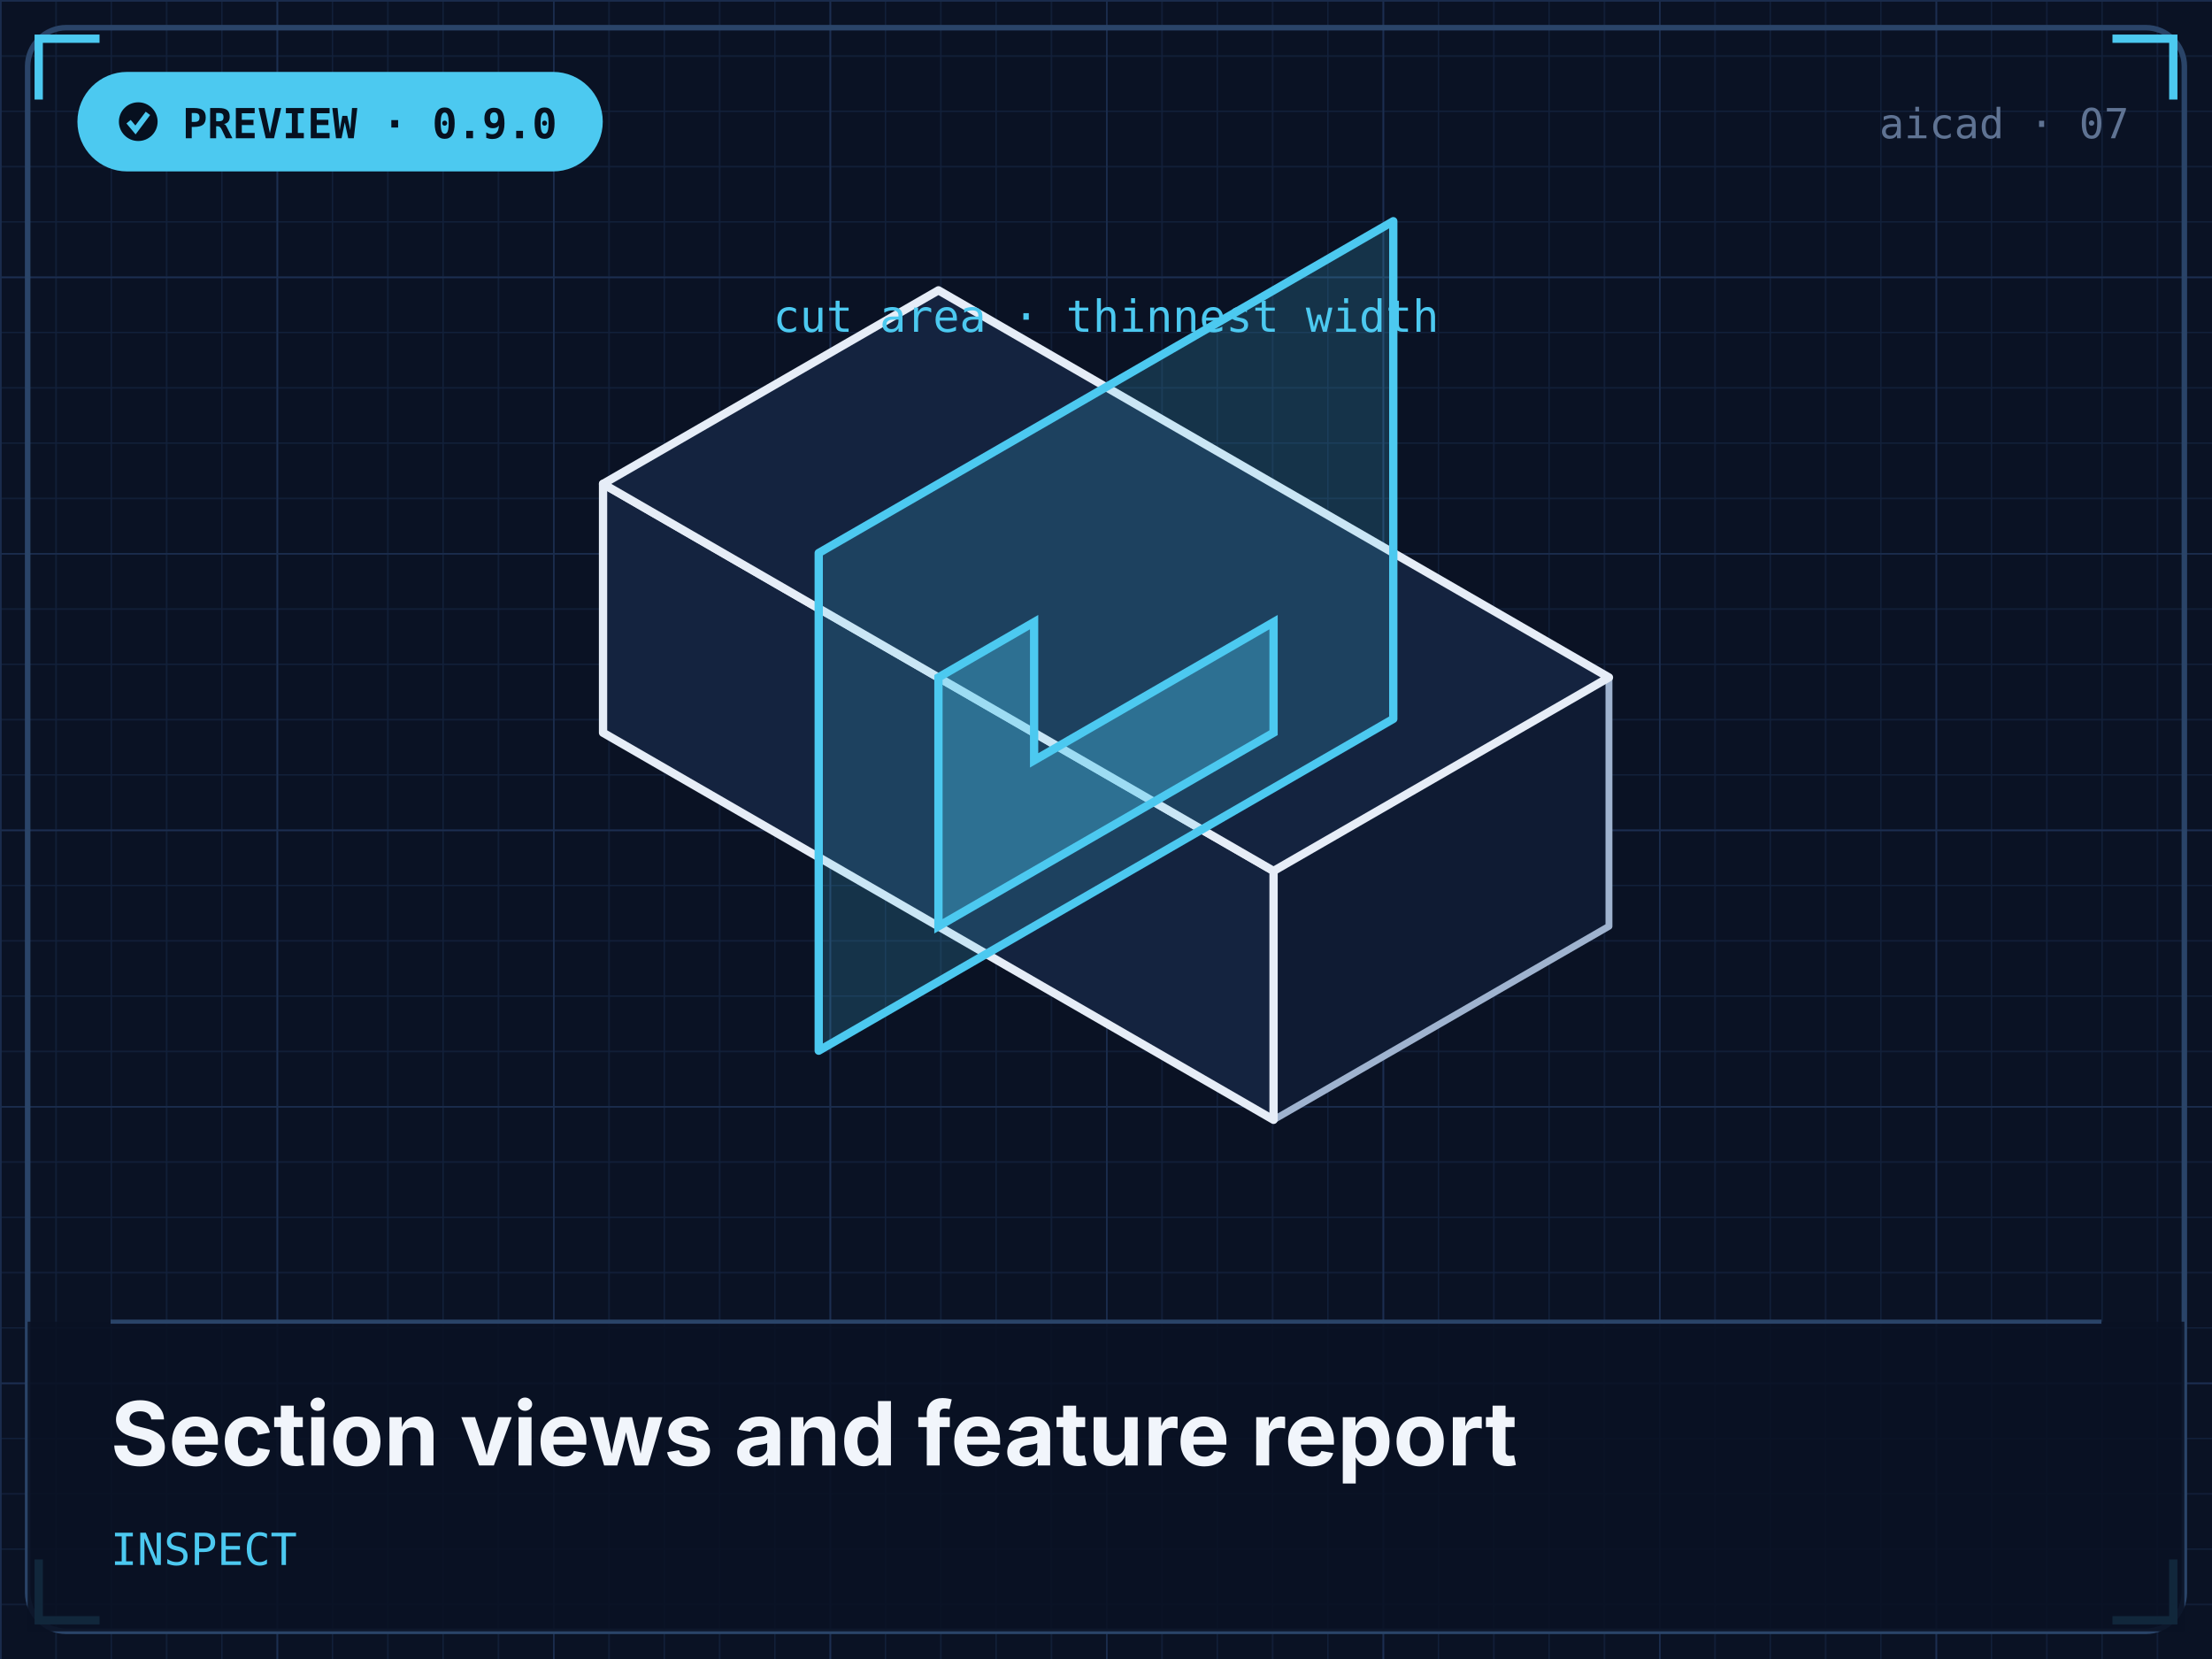
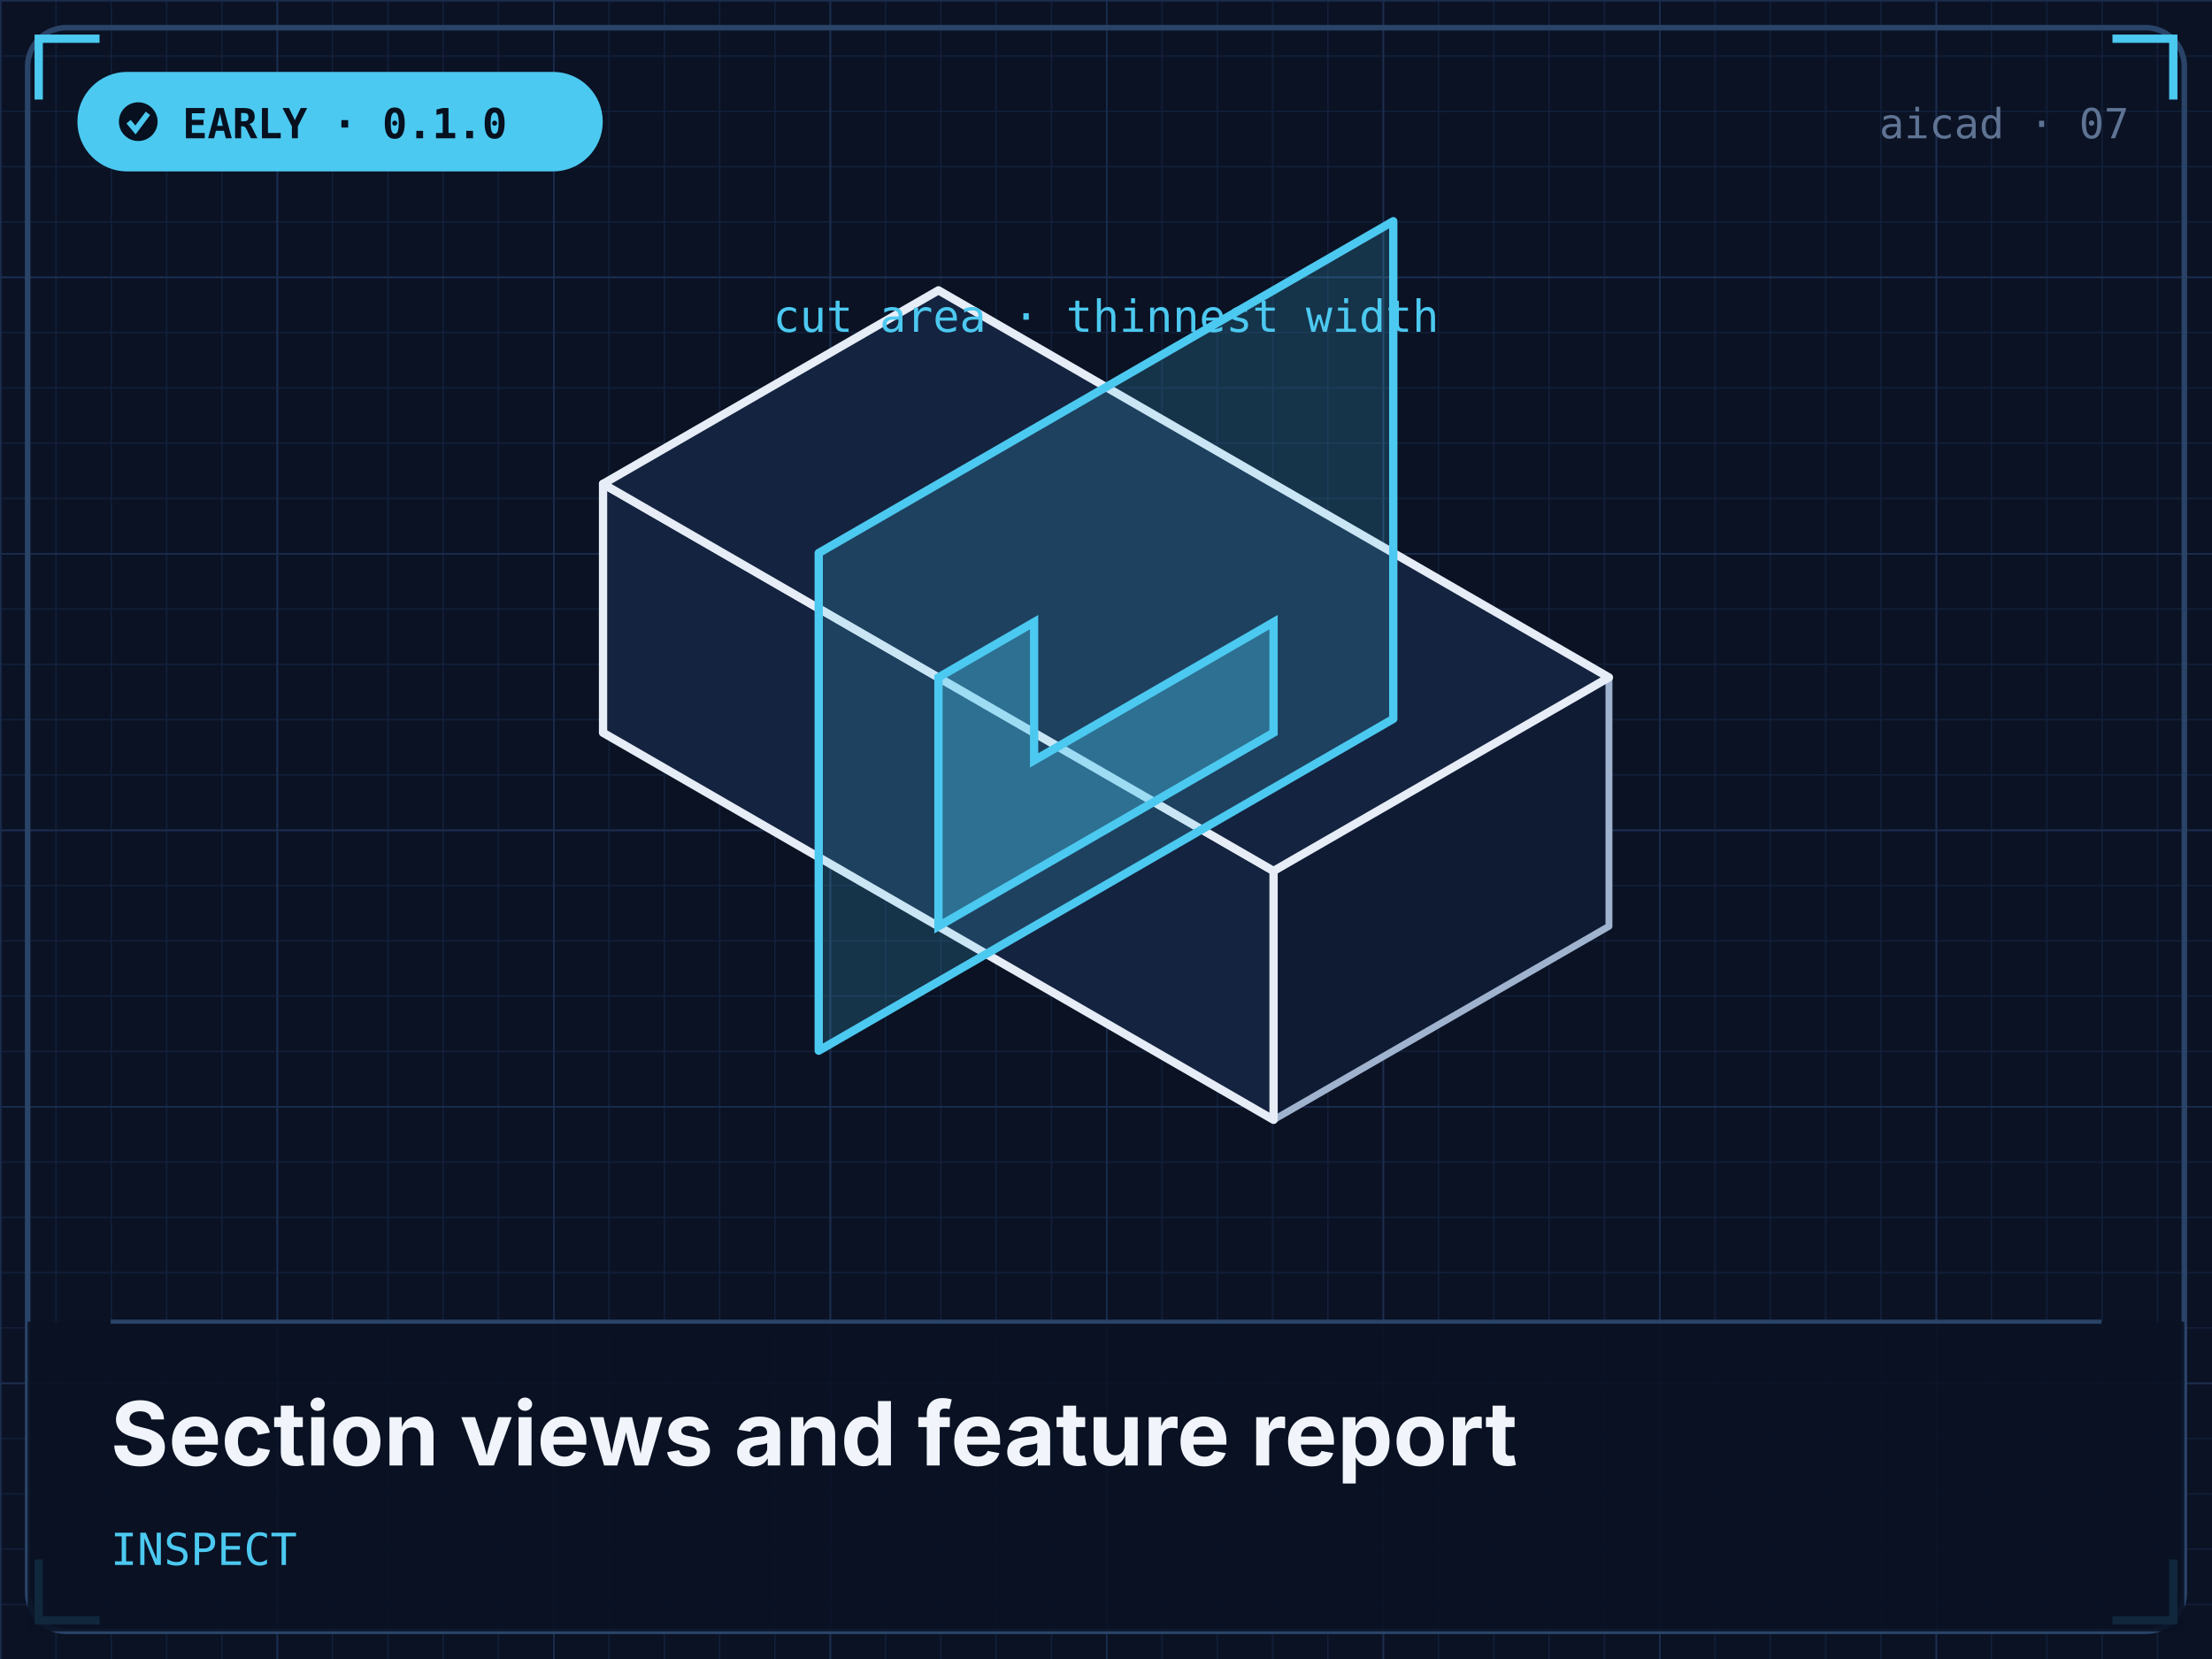
<svg xmlns="http://www.w3.org/2000/svg" width="800" height="600" viewBox="0 0 800 600" role="img" aria-label="Section views and feature report">
  <style>
.ln{fill:none;stroke:#e6edf7;stroke-width:3;stroke-linejoin:round;stroke-linecap:round}
.lf{fill:#14233f;stroke:#e6edf7;stroke-width:3;stroke-linejoin:round}
.lfi{fill:none;stroke:#14233f}
.lf2{fill:#0f1b33;stroke:#9fb3cf;stroke-width:2.5;stroke-linejoin:round}
.lf3{fill:#4cc9f0;fill-opacity:.35;stroke:#4cc9f0;stroke-width:3}
.fa{fill:#4cc9f0;fill-opacity:.18;stroke:#4cc9f0;stroke-width:3;stroke-linejoin:round}
.ac{fill:none;stroke:#4cc9f0;stroke-width:3.5;stroke-linecap:round;stroke-linejoin:round}
.ac-head{fill:#4cc9f0}
.af{fill:#4cc9f0}
.dm{stroke:#3a4d6b;stroke-width:2;fill:none}
.tl{fill:#e6edf7;font-family:'Inter','DejaVu Sans','Segoe UI',Arial,sans-serif;font-size:20px;font-weight:700}
.tm{fill:#4cc9f0;font-family:'JetBrains Mono','DejaVu Sans Mono',Consolas,monospace;font-size:16px}
.ts{fill:#9fb3cf;font-family:'Inter','DejaVu Sans','Segoe UI',Arial,sans-serif;font-size:14px}
.st-wip .lf,.st-wip .ln{stroke:#cbd5e1}
.st-next .lf{stroke:#4cc9f0;fill:#0f2440}
.st-next .ln{stroke:#4cc9f0}
.st-future .lf,.st-future .ln{stroke:#8aa0c0;stroke-dasharray:9 6}
.st-future .lf{fill:#101b31}
.st-future .lfi{stroke:#101b31;stroke-dasharray:none}
.st-next .lfi{stroke:#0f2440}
.st-future .lf2{stroke:#5f7393;stroke-dasharray:6 5}
.st-future .ac{stroke-opacity:.8}
.st-future .fa{fill-opacity:.09}
.mini text{display:none}
</style>
  <defs>
    <pattern id="gsection" width="20" height="20" patternUnits="userSpaceOnUse">
      <path d="M20 0H0V20" fill="none" stroke="#12203a" stroke-width="1" />
    </pattern>
    <pattern id="Gsection" width="100" height="100" patternUnits="userSpaceOnUse">
      <path d="M100 0H0V100" fill="none" stroke="#1a2c4c" stroke-width="1.2" />
    </pattern>
  </defs>
  <rect width="800" height="600" fill="#0a1224" />
  <rect width="800" height="600" fill="url(#gsection)" />
  <rect width="800" height="600" fill="url(#Gsection)" />
  <rect x="10" y="10" width="780" height="580" rx="14" fill="none" stroke="#2a4468" stroke-width="2" />
  <path d="M14,36 V14 H36" fill="none" stroke="#4cc9f0" stroke-width="3" />
  <path d="M786,36 V14 H764" fill="none" stroke="#4cc9f0" stroke-width="3" />
  <path d="M14,564 V586 H36" fill="none" stroke="#4cc9f0" stroke-width="3" />
  <path d="M786,564 V586 H764" fill="none" stroke="#4cc9f0" stroke-width="3" />
  <rect x="28" y="26" width="190.0" height="36" rx="18" fill="#4cc9f0" />
  <circle cx="50" cy="44" r="7" fill="#06101f" />
  <path d="M46.5,44 l2.5,3 l4.5,-6" stroke="#4cc9f0" stroke-width="2" fill="none" />
-   <text x="66" y="50" fill="#06101f" font-family="'JetBrains Mono','DejaVu Sans Mono',Consolas,monospace" font-size="15" font-weight="700">PREVIEW · 0.9.0</text>
+   <text x="66" y="50" fill="#06101f" font-family="'JetBrains Mono','DejaVu Sans Mono',Consolas,monospace" font-size="15" font-weight="700">EARLY · 0.1.0</text>
  <text x="770" y="50" text-anchor="end" fill="#5f7393" font-family="'JetBrains Mono','DejaVu Sans Mono',Consolas,monospace" font-size="15">aicad · 07</text>
  <g class="st-done">
    <polygon class="lf2" points="581.9,335 460.6,405 460.6,315 581.9,245" />
    <polygon class="lf" points="218.1,265 460.6,405 460.6,315 218.1,175" />
    <polygon class="lf" points="339.4,105 581.9,245 460.6,315 218.1,175" />
    <polygon class="fa" points="503.9,260 296.1,380 296.1,200 503.9,80" />
    <polygon class="lf3" points="460.6,265 339.4,335 339.4,245 374,225 374,275 460.6,225" />
    <text class="tm" x="400" y="120" text-anchor="middle">cut area · thinnest width</text>
  </g>
  <rect x="10" y="478" width="780" height="112" fill="#0a1224" fill-opacity=".88" />
  <line x1="40" y1="478" x2="760" y2="478" stroke="#2a4468" stroke-width="1.5" />
  <text x="40" y="530" fill="#f1f5fb" font-family="'Inter','DejaVu Sans','Segoe UI',Arial,sans-serif" font-size="32" font-weight="700">Section views and feature report</text>
  <text x="40" y="566" fill="#4cc9f0" font-family="'JetBrains Mono','DejaVu Sans Mono',Consolas,monospace" font-size="16">INSPECT</text>
</svg>
